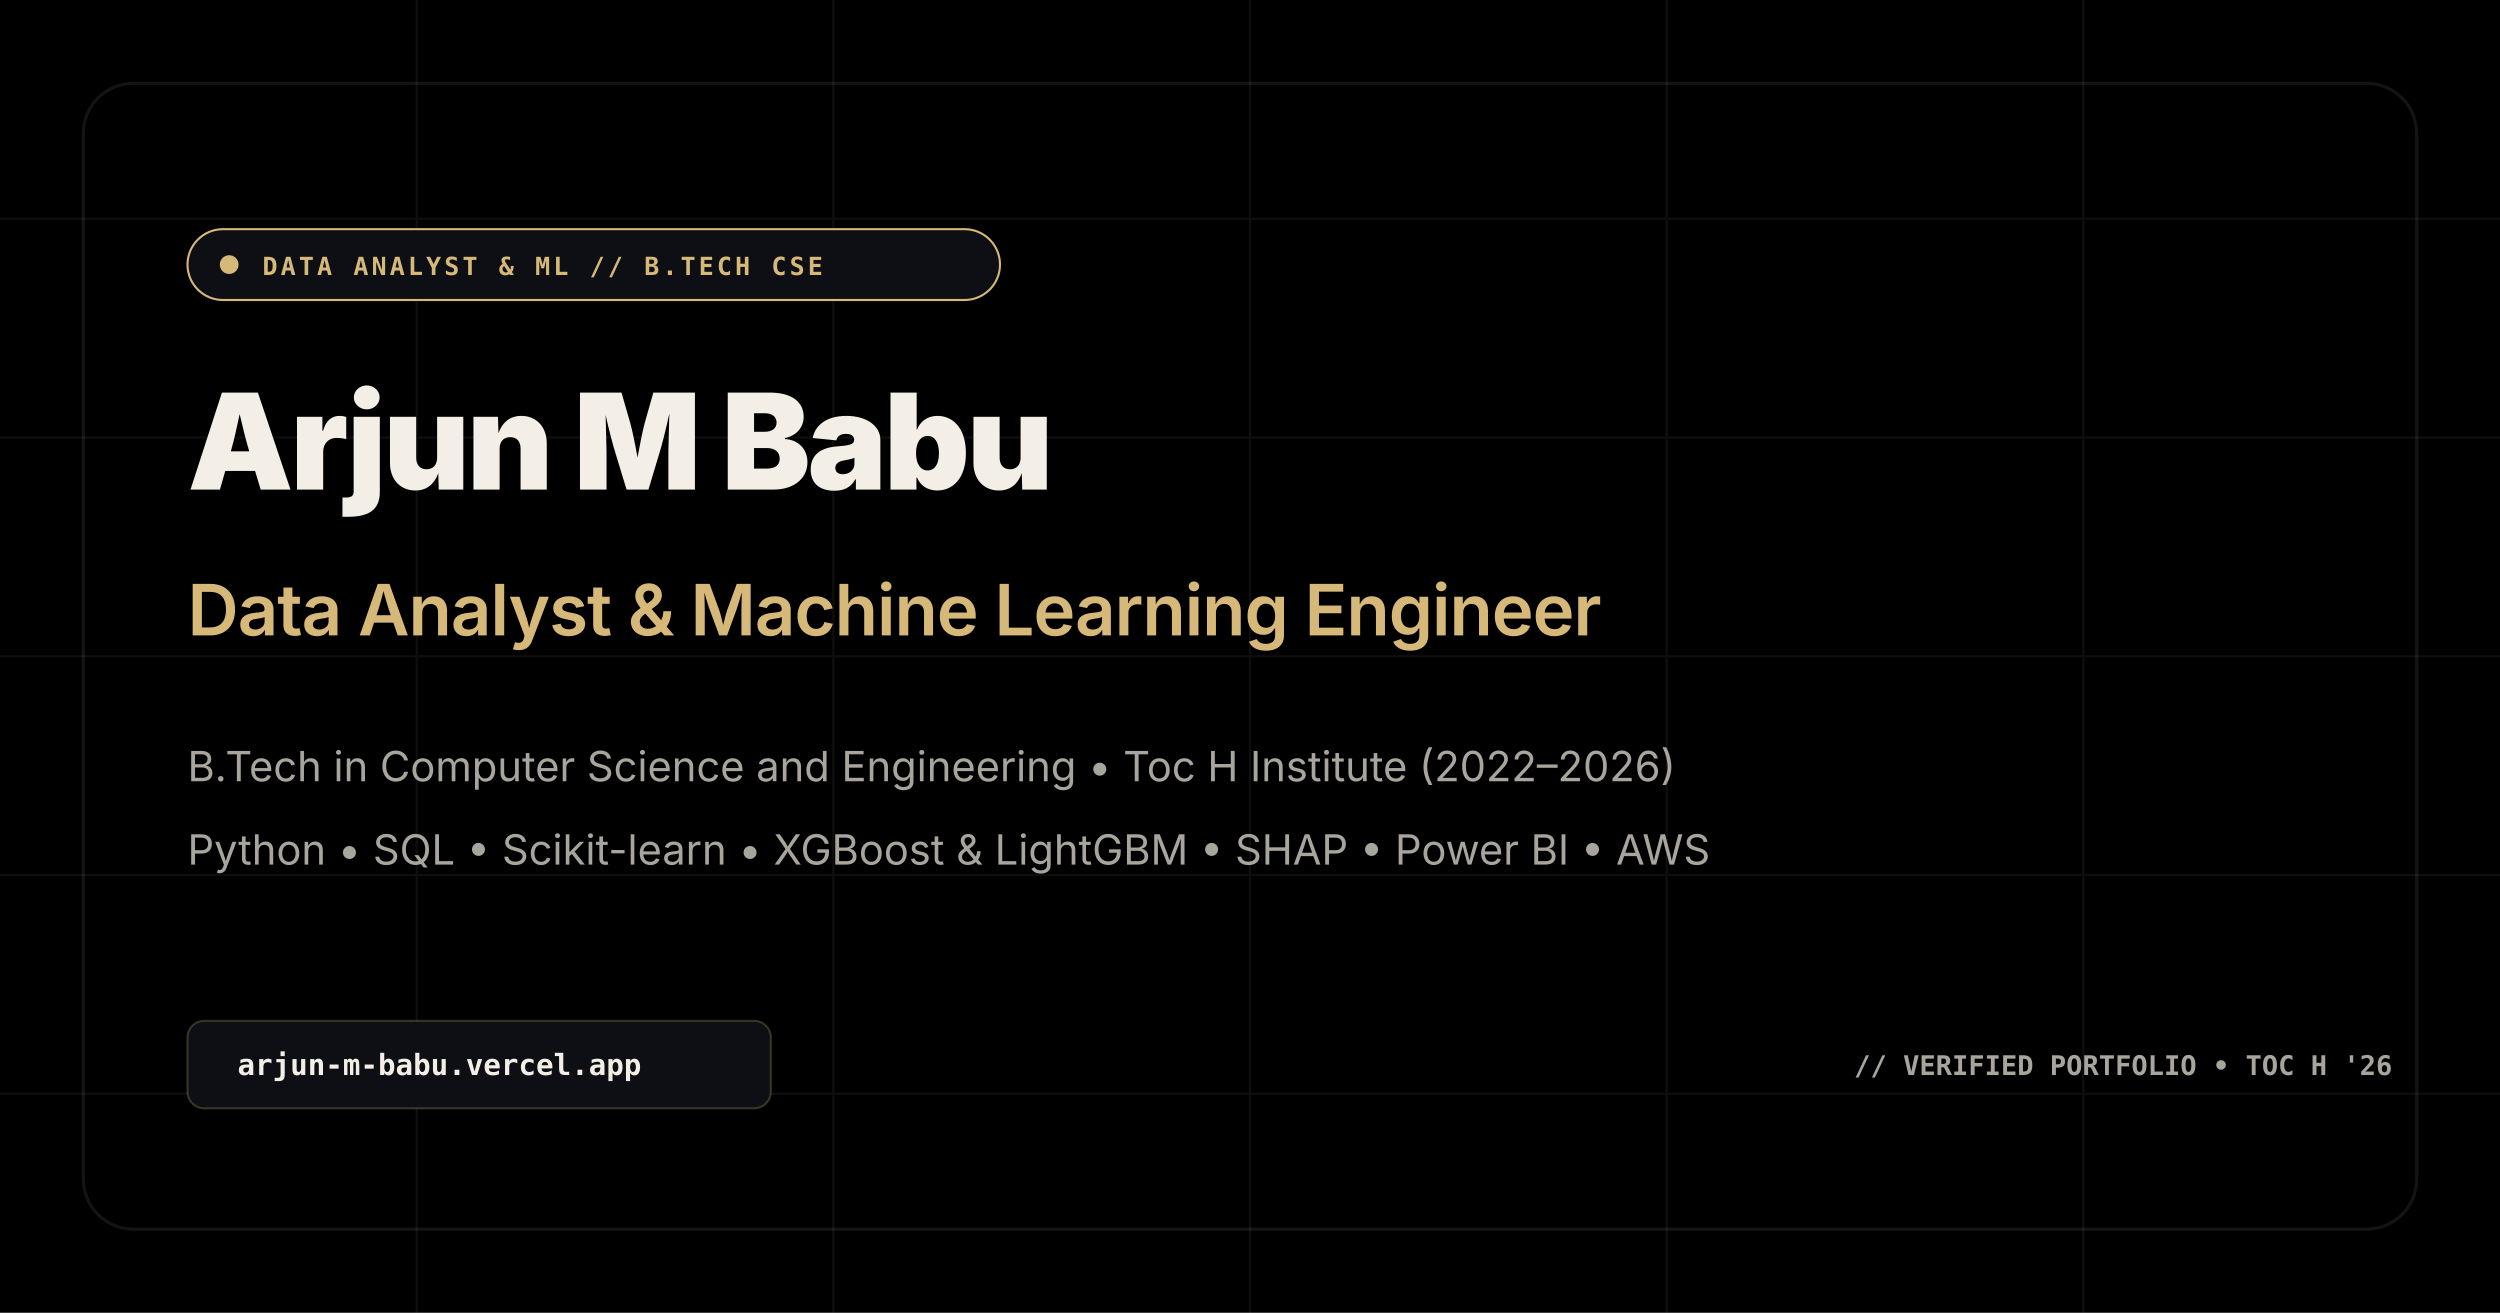
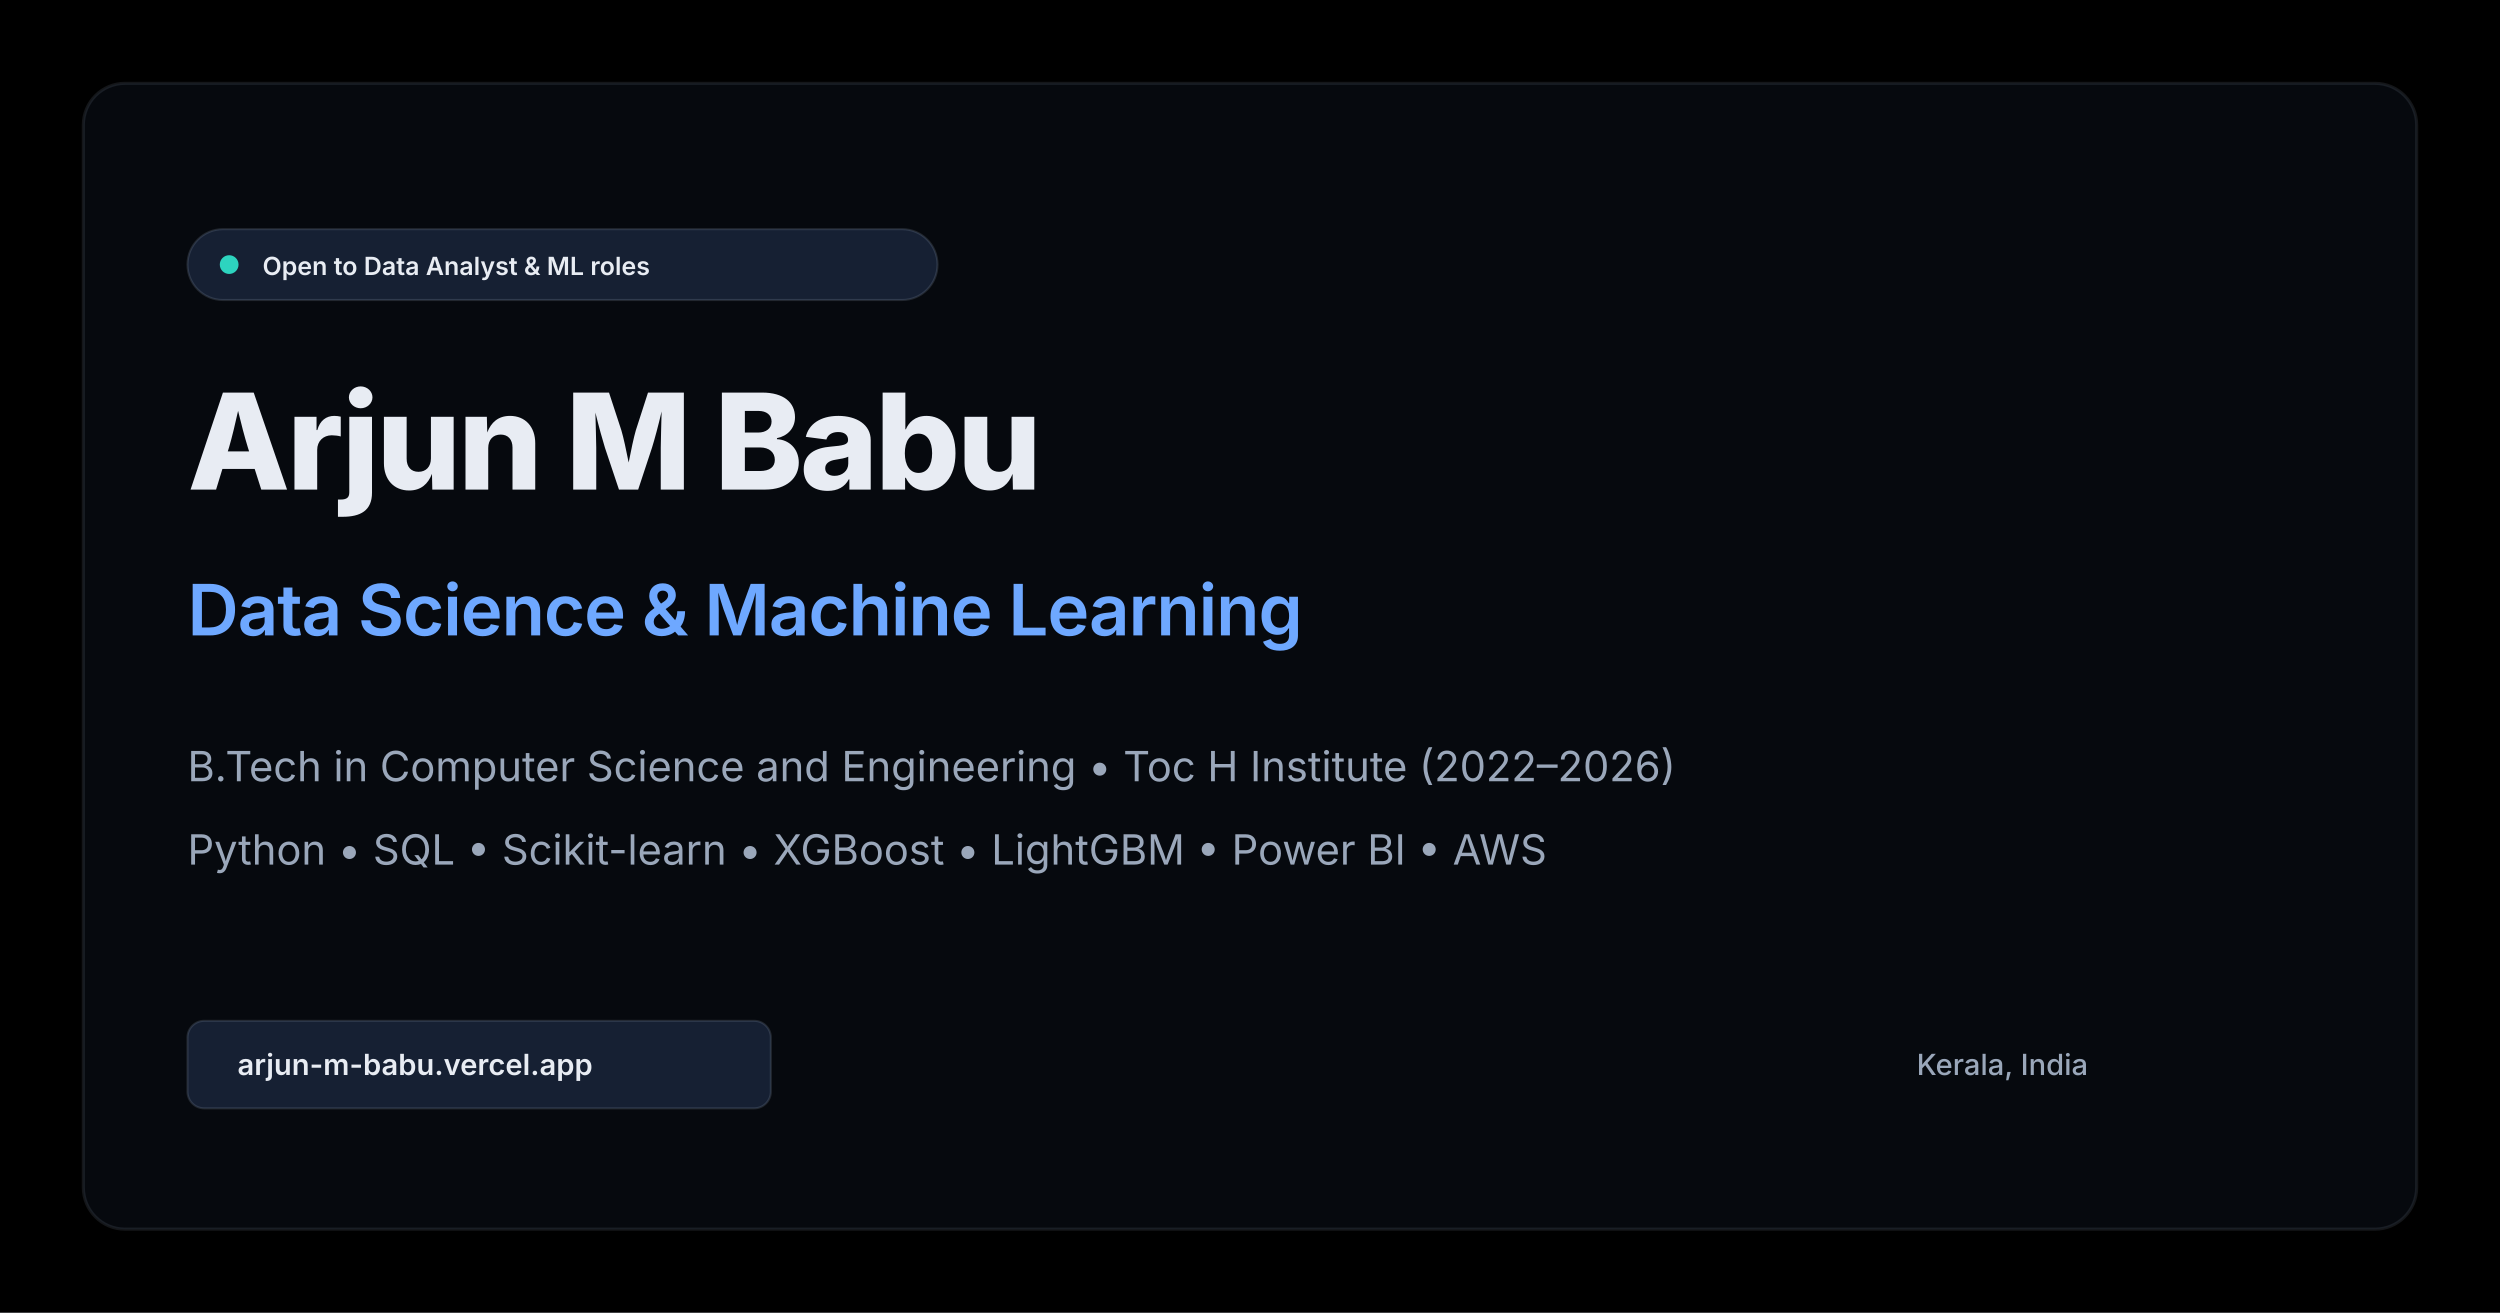
<svg xmlns="http://www.w3.org/2000/svg" width="1200" height="630" viewBox="0 0 1200 630" fill="none">
  <defs>
    <radialGradient id="ogGlow" cx="20%" cy="20%" r="70%">
-       <stop offset="0%" stopColor="#D6B979" stopOpacity="0.18" />
-       <stop offset="45%" stopColor="#3B3F9E" stopOpacity="0.15" />
-       <stop offset="100%" stopColor="#07080C" stopOpacity="1" />
+       <stop offset="0%" stopColor="#2F6FEB" stopOpacity="0.12" />
+       <stop offset="100%" stopColor="#0B0F17" stopOpacity="1" />
    </radialGradient>
-     <linearGradient id="champagneBorder" x1="0%" y1="0%" x2="100%" y2="100%">
-       <stop offset="0%" stopColor="#D6B979" />
-       <stop offset="50%" stopColor="#F0DDA8" />
-       <stop offset="100%" stopColor="#9C7F3F" />
-     </linearGradient>
  </defs>
-   <rect width="1200" height="630" fill="#07080C" />
+   <rect width="1200" height="630" fill="#0B0F17" />
  <rect width="1200" height="630" fill="url(#ogGlow)" />
-   <g opacity="0.06" stroke="#FFFFFF" stroke-width="1">
-     <line x1="0" y1="105" x2="1200" y2="105" />
-     <line x1="0" y1="210" x2="1200" y2="210" />
-     <line x1="0" y1="315" x2="1200" y2="315" />
-     <line x1="0" y1="420" x2="1200" y2="420" />
-     <line x1="0" y1="525" x2="1200" y2="525" />
-     <line x1="200" y1="0" x2="200" y2="630" />
-     <line x1="400" y1="0" x2="400" y2="630" />
-     <line x1="600" y1="0" x2="600" y2="630" />
-     <line x1="800" y1="0" x2="800" y2="630" />
-     <line x1="1000" y1="0" x2="1000" y2="630" />
+   <rect x="40" y="40" width="1120" height="550" rx="20" stroke="rgba(148, 163, 184, 0.14)" stroke-width="1.5" fill="#101725" fill-opacity="0.4" />
+   <g transform="translate(90, 110)">
+     <rect width="360" height="34" rx="17" fill="#162033" stroke="rgba(148, 163, 184, 0.2)" stroke-width="1" />
+     <circle cx="20" cy="17" r="4.5" fill="#2DD4BF" />
+     <text x="36" y="22" font-family="'Inter', sans-serif" font-size="12" font-weight="600" fill="#E8ECF3">Open to Data Analyst &amp; ML roles</text>
  </g>
-   <rect x="40" y="40" width="1120" height="550" rx="24" stroke="rgba(255,255,255,0.08)" stroke-width="1.5" fill="none" />
-   <g transform="translate(90, 110)">
-     <rect width="390" height="34" rx="17" fill="#0D0F14" stroke="#D6B979" stroke-width="1" />
-     <circle cx="20" cy="17" r="4.5" fill="#D6B979" />
-     <text x="36" y="22" font-family="'JetBrains Mono', monospace" font-size="12" font-weight="700" fill="#D6B979" letter-spacing="1.5">DATA ANALYST &amp; ML // B.TECH CSE</text>
-   </g>
-   <text x="90" y="235" font-family="'Inter', sans-serif" font-size="64" font-weight="900" fill="#F3EFE6" letter-spacing="-1.5">
+   <text x="90" y="235" font-family="'Inter', sans-serif" font-size="64" font-weight="800" fill="#E8ECF3" letter-spacing="-1.5">
    Arjun M Babu
  </text>
-   <text x="90" y="305" font-family="'Inter', sans-serif" font-size="34" font-weight="600" fill="#D6B979" letter-spacing="-0.5">
-     Data Analyst &amp; Machine Learning Engineer
+   <text x="90" y="305" font-family="'Inter', sans-serif" font-size="34" font-weight="600" fill="#6EA8FF" letter-spacing="-0.5">
+     Data Science &amp; Machine Learning
  </text>
-   <text x="90" y="375" font-family="'Inter', sans-serif" font-size="20" font-weight="400" fill="#A8A59C">
+   <text x="90" y="375" font-family="'Inter', sans-serif" font-size="20" font-weight="400" fill="#9AA7BA">
    B.Tech in Computer Science and Engineering • Toc H Institute (2022–2026)
  </text>
-   <text x="90" y="415" font-family="'Inter', sans-serif" font-size="20" font-weight="400" fill="#A8A59C">
-     Python • SQL • Scikit-learn • XGBoost &amp; LightGBM • SHAP • Power BI • AWS
+   <text x="90" y="415" font-family="'Inter', sans-serif" font-size="20" font-weight="400" fill="#9AA7BA">
+     Python • SQL • Scikit-learn • XGBoost • LightGBM • Power BI • AWS
  </text>
  <g transform="translate(90, 490)">
-     <rect width="280" height="42" rx="8" fill="#0D0F14" stroke="rgba(214,185,121,0.25)" />
-     <text x="24" y="26" font-family="'JetBrains Mono', monospace" font-size="14" font-weight="600" fill="#F3EFE6">
+     <rect width="280" height="42" rx="8" fill="#162033" stroke="rgba(148, 163, 184, 0.2)" />
+     <text x="24" y="26" font-family="'Inter', sans-serif" font-size="14" font-weight="600" fill="#E8ECF3">
      arjun-m-babu.vercel.app
    </text>
  </g>
-   <g transform="translate(890, 490)">
-     <text x="0" y="26" font-family="'JetBrains Mono', monospace" font-size="13" font-weight="600" fill="#A8A59C">
-       // VERIFIED PORTFOLIO • TOC H '26
+   <g transform="translate(920, 490)">
+     <text x="0" y="26" font-family="'Inter', sans-serif" font-size="14" font-weight="500" fill="#9AA7BA">
+       Kerala, India
    </text>
  </g>
</svg>
